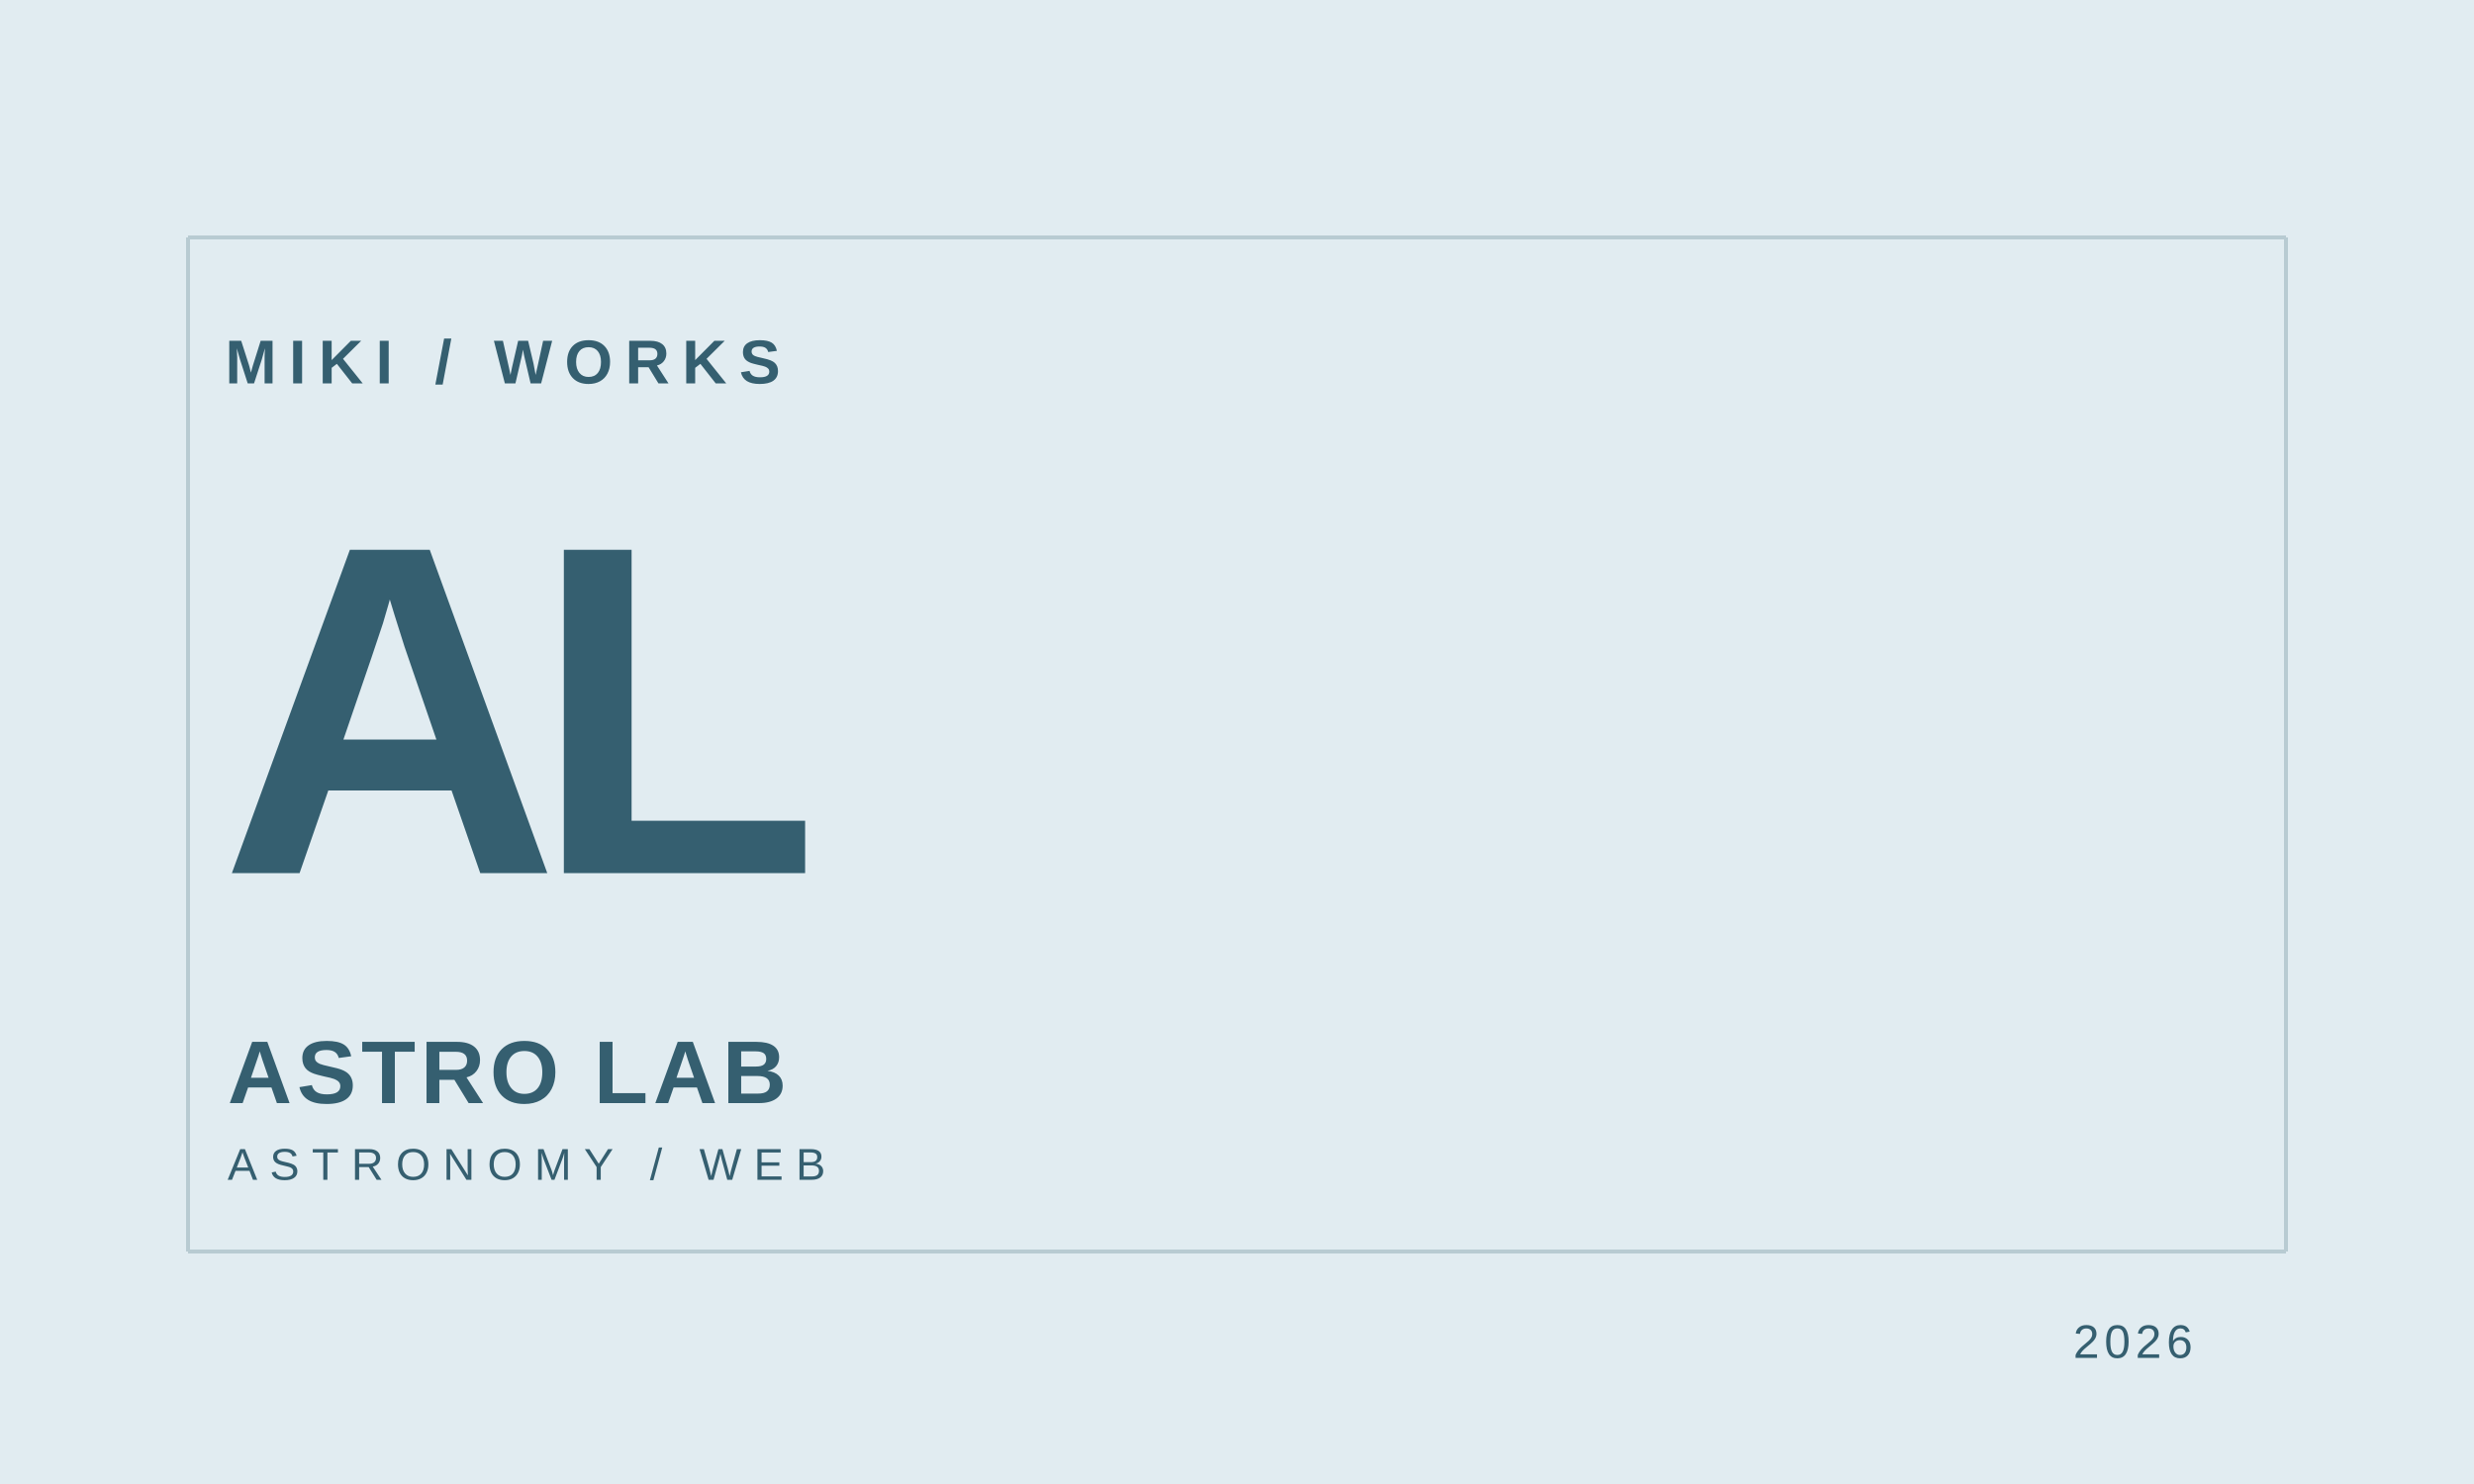
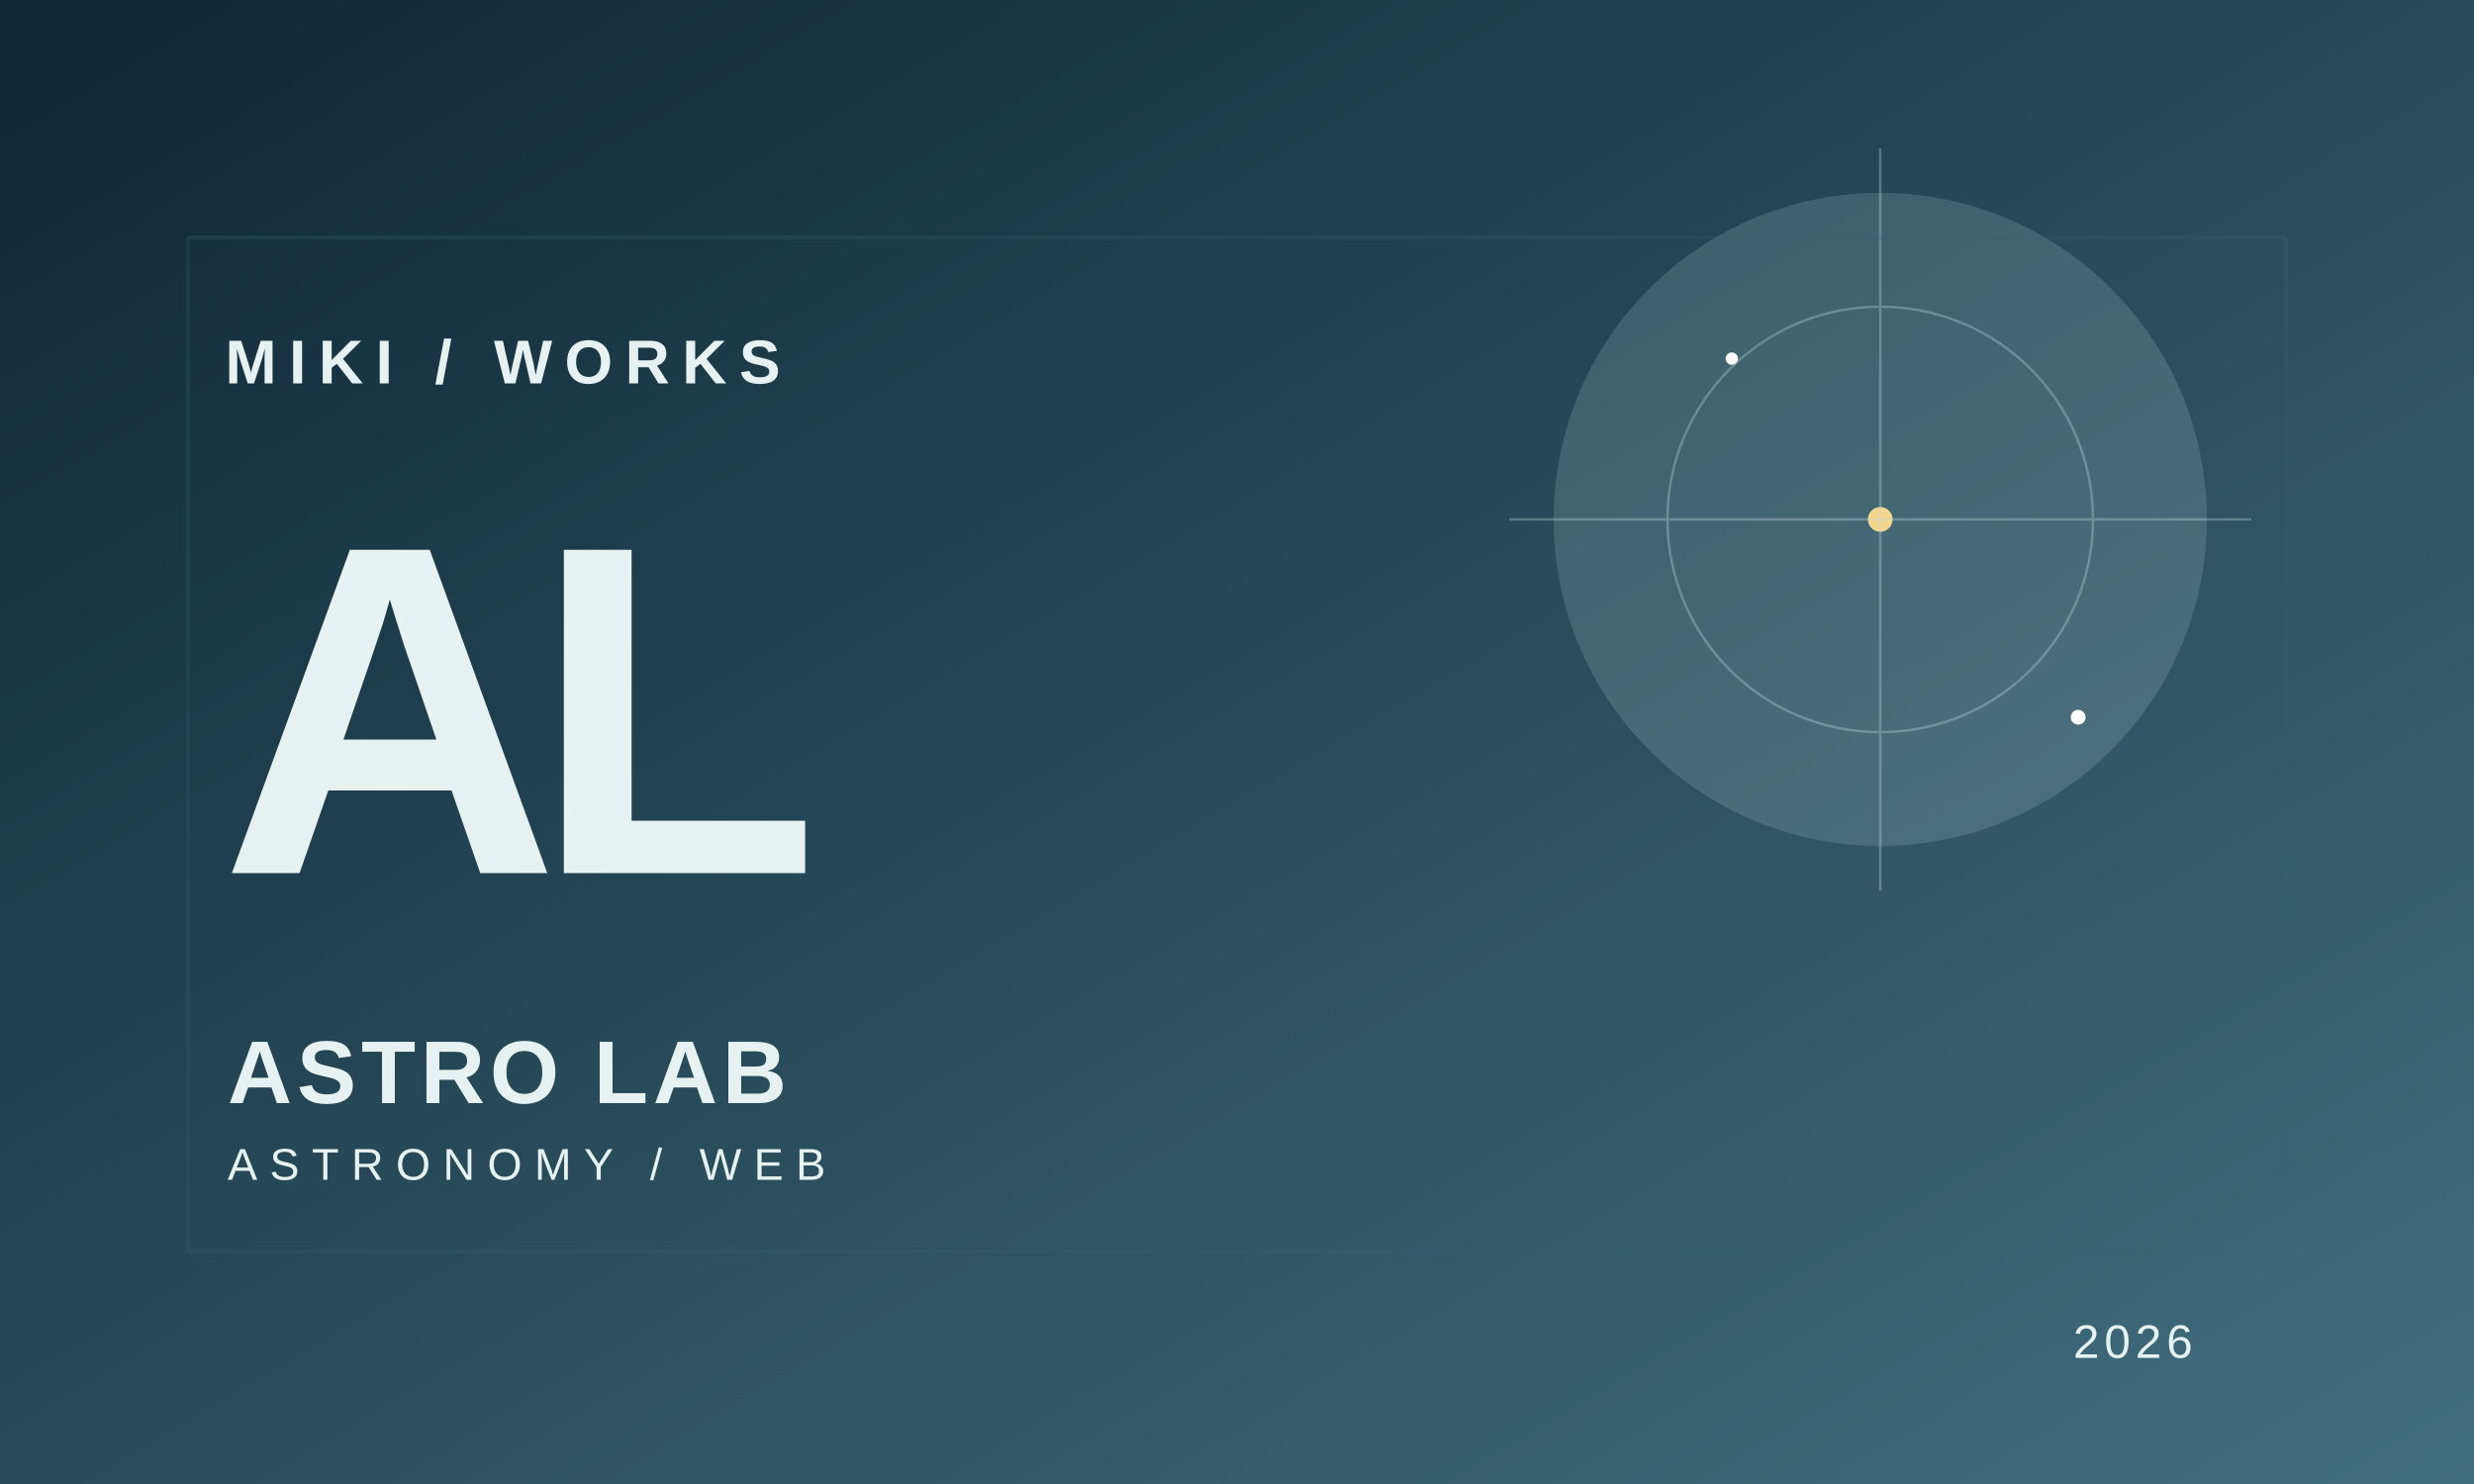
<svg xmlns="http://www.w3.org/2000/svg" width="1000" height="600" viewBox="0 0 1000 600" role="img" aria-label="ASTRO LAB minimalist title cover">
-   <rect width="1000" height="600" fill="#e1ecf1" />
+   <defs>
+     <linearGradient id="sky" x1="0" y1="0" x2="1" y2="1">
+       <stop stop-color="#0f2635" />
+       <stop offset="1" stop-color="#426f7e" />
+     </linearGradient>
+   </defs>
+   <rect width="1000" height="600" fill="url(#sky)" />
+   <circle cx="760" cy="210" r="132" fill="#b9d8dc" opacity=".18" />
+   <circle cx="760" cy="210" r="5" fill="#f6d58d" />
+   <circle cx="700" cy="145" r="2.5" fill="#fff" />
+   <circle cx="840" cy="290" r="3" fill="#fff" />
+   <g fill="none" stroke="#b8d8dc" stroke-width="1" opacity=".35">
+     <path d="M610 210h300M760 60v300" />
+     <circle cx="760" cy="210" r="86" />
+   </g>
  <g fill="none" stroke="#355f70" stroke-width="1.6" opacity=".24">
    <path d="M76 96H924M76 506H924" />
    <path d="M76 96V506M924 96V506" />
  </g>
-   <g fill="#355f70" font-family="Arial,'Helvetica Neue',sans-serif">
+   <g fill="#e5f2f1" font-family="Arial,'Helvetica Neue',sans-serif">
    <text x="91" y="155" font-size="25" letter-spacing="5" font-weight="600">MIKI / WORKS</text>
    <text x="89" y="353" font-size="190" letter-spacing="-11" font-weight="600">AL</text>
    <text x="92" y="446" font-size="36" font-weight="600" letter-spacing="2">ASTRO LAB</text>
    <text x="92" y="477" font-size="18" letter-spacing="5">ASTRONOMY / WEB</text>
    <text x="838" y="549" font-size="19" letter-spacing="2">2026</text>
  </g>
</svg>
